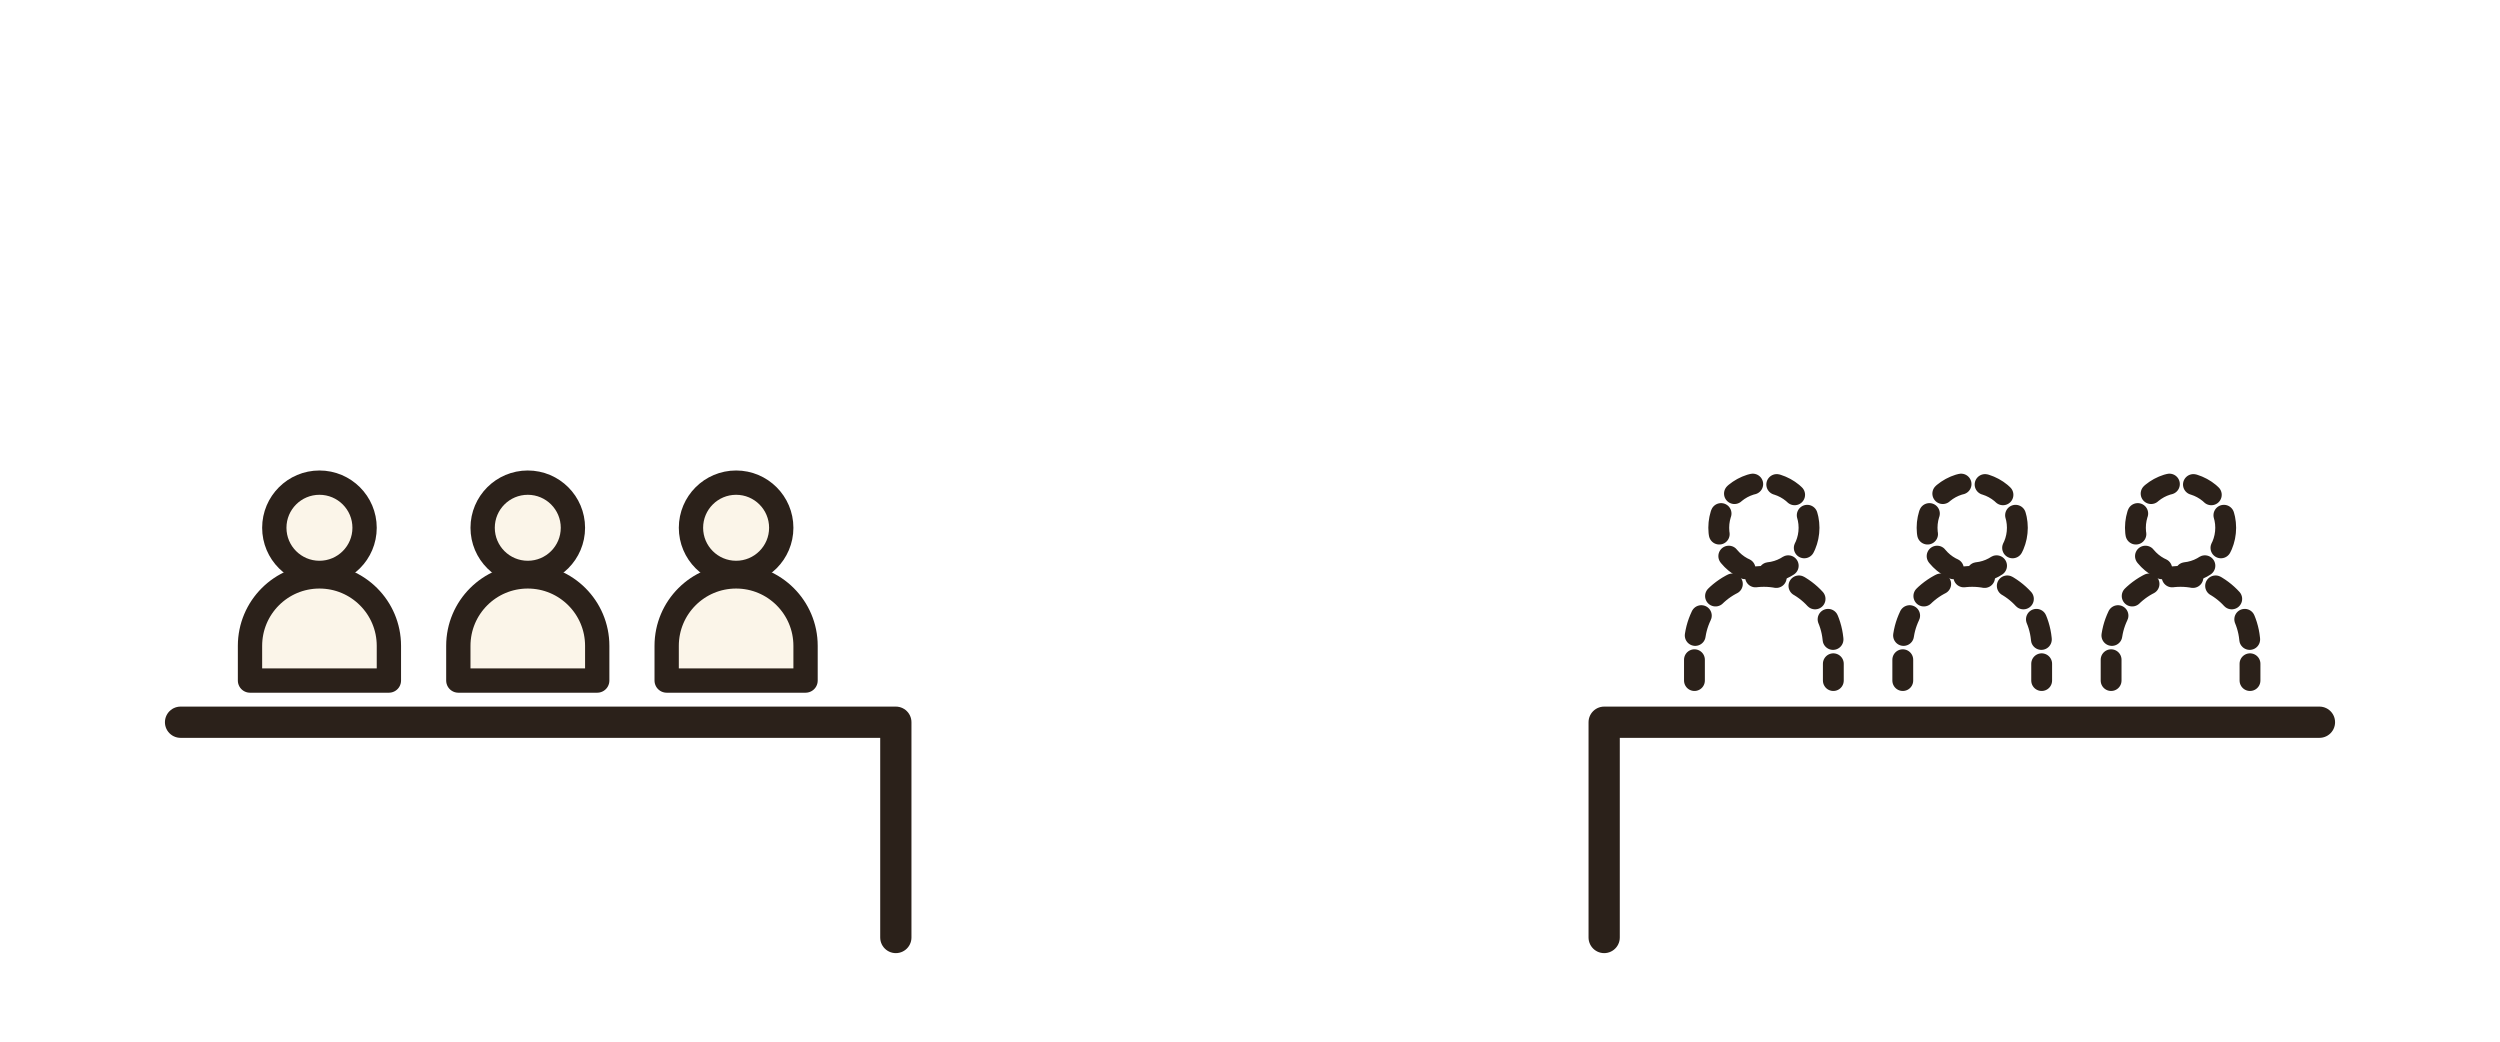
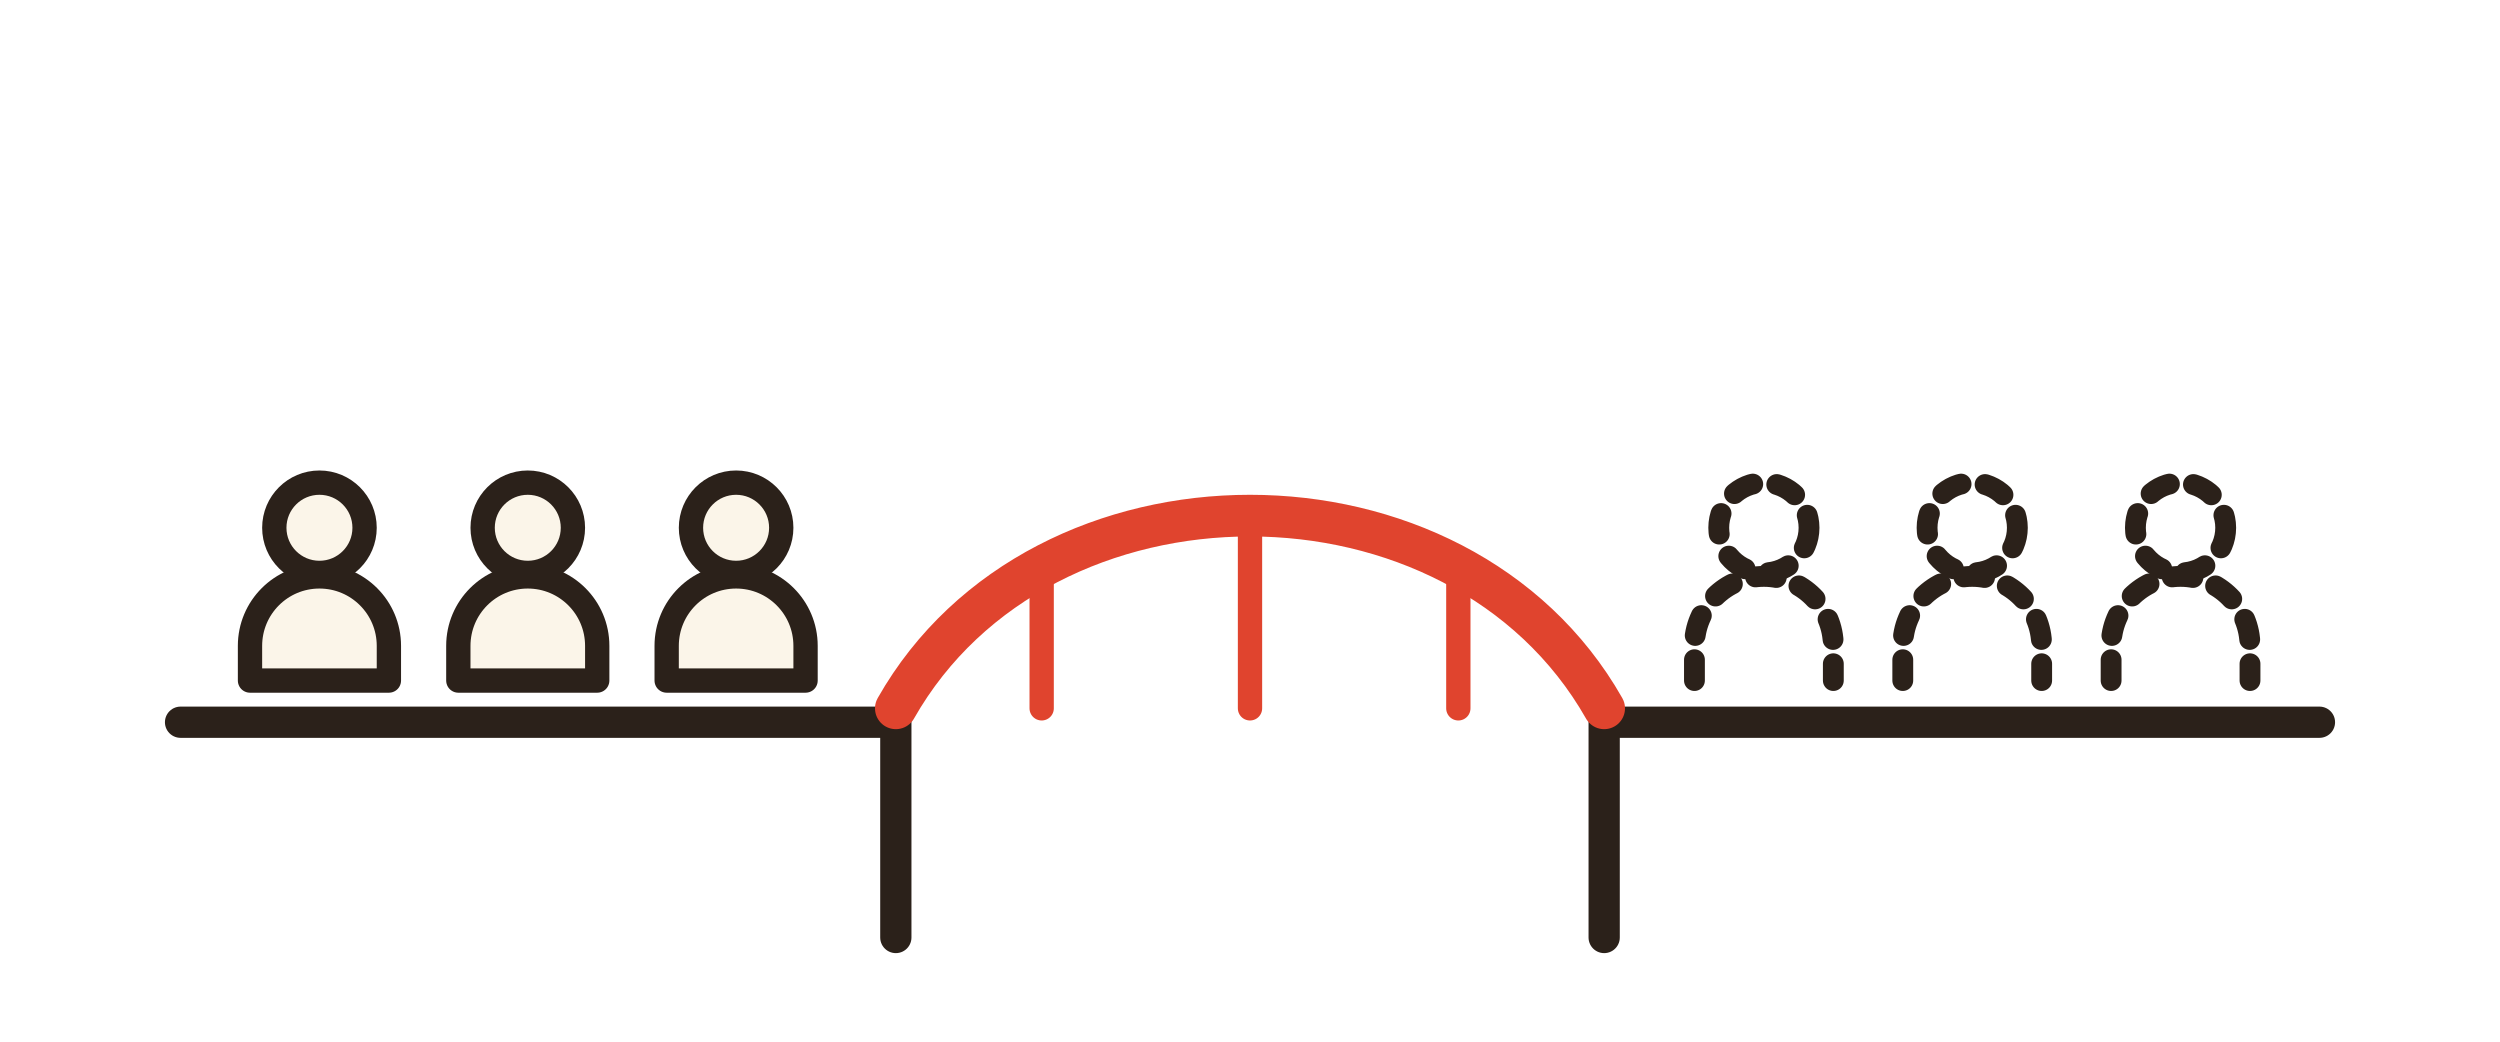
<svg xmlns="http://www.w3.org/2000/svg" viewBox="0 0 720 300" role="img">
  <style>
    /* Loops, not one-shots. A slide is display:none until it is shown, but the SVG
       document keeps running the whole time — a play-once animation would always
       have finished before anyone saw it. */
+     /* resting state below is the FINISHED drawing, so if the animation never runs
+        the picture is still whole. Only the keyframes hide anything. */
    @media (prefers-reduced-motion: reduce){ * { animation: none !important; } }
-     .arch{stroke-dasharray:250; stroke-dashoffset:250; animation:span 5s ease-in-out infinite;}
-     .rung{opacity:0; animation:rung 5s ease-in-out infinite;}
+     .arch{stroke-dasharray:250; stroke-dashoffset:0; animation:span 5s ease-in-out infinite;}
+     .rung{opacity:1; animation:rung 5s ease-in-out infinite;}
    .rung:nth-child(2){animation-delay:.12s} .rung:nth-child(3){animation-delay:.24s}
    @keyframes span{0%,4%{stroke-dashoffset:250}30%{stroke-dashoffset:0}88%{stroke-dashoffset:0}96%,100%{stroke-dashoffset:250}}
    @keyframes rung{0%,26%{opacity:0}38%,88%{opacity:1}96%,100%{opacity:0}}
  </style>
  <g fill="none" stroke="#2b211a" stroke-linecap="round" stroke-linejoin="round">
    <path d="M52 208h206v62" stroke-width="9" />
    <path d="M462 270v-62h206" stroke-width="9" />
    <g stroke-width="7">
      <circle cx="92" cy="152" r="13" fill="#fbf5e9" />
      <path d="M72 196v-10a20 20 0 0 1 40 0v10z" fill="#fbf5e9" />
      <circle cx="152" cy="152" r="13" fill="#fbf5e9" />
      <path d="M132 196v-10a20 20 0 0 1 40 0v10z" fill="#fbf5e9" />
      <circle cx="212" cy="152" r="13" fill="#fbf5e9" />
      <path d="M192 196v-10a20 20 0 0 1 40 0v10z" fill="#fbf5e9" />
    </g>
    <g stroke-width="6" stroke-dasharray="6 7">
      <circle cx="508" cy="152" r="13" />
      <path d="M488 196v-10a20 20 0 0 1 40 0v10" />
      <circle cx="568" cy="152" r="13" />
      <path d="M548 196v-10a20 20 0 0 1 40 0v10" />
      <circle cx="628" cy="152" r="13" />
      <path d="M608 196v-10a20 20 0 0 1 40 0v10" />
    </g>
    <path class="arch" d="M258 204C300 130 420 130 462 204" stroke="#e0442e" stroke-width="12" />
    <g stroke="#e0442e" stroke-width="7">
      <path class="rung" d="M300 168v36" />
      <path class="rung" d="M360 148v56" />
      <path class="rung" d="M420 168v36" />
    </g>
  </g>
</svg>
